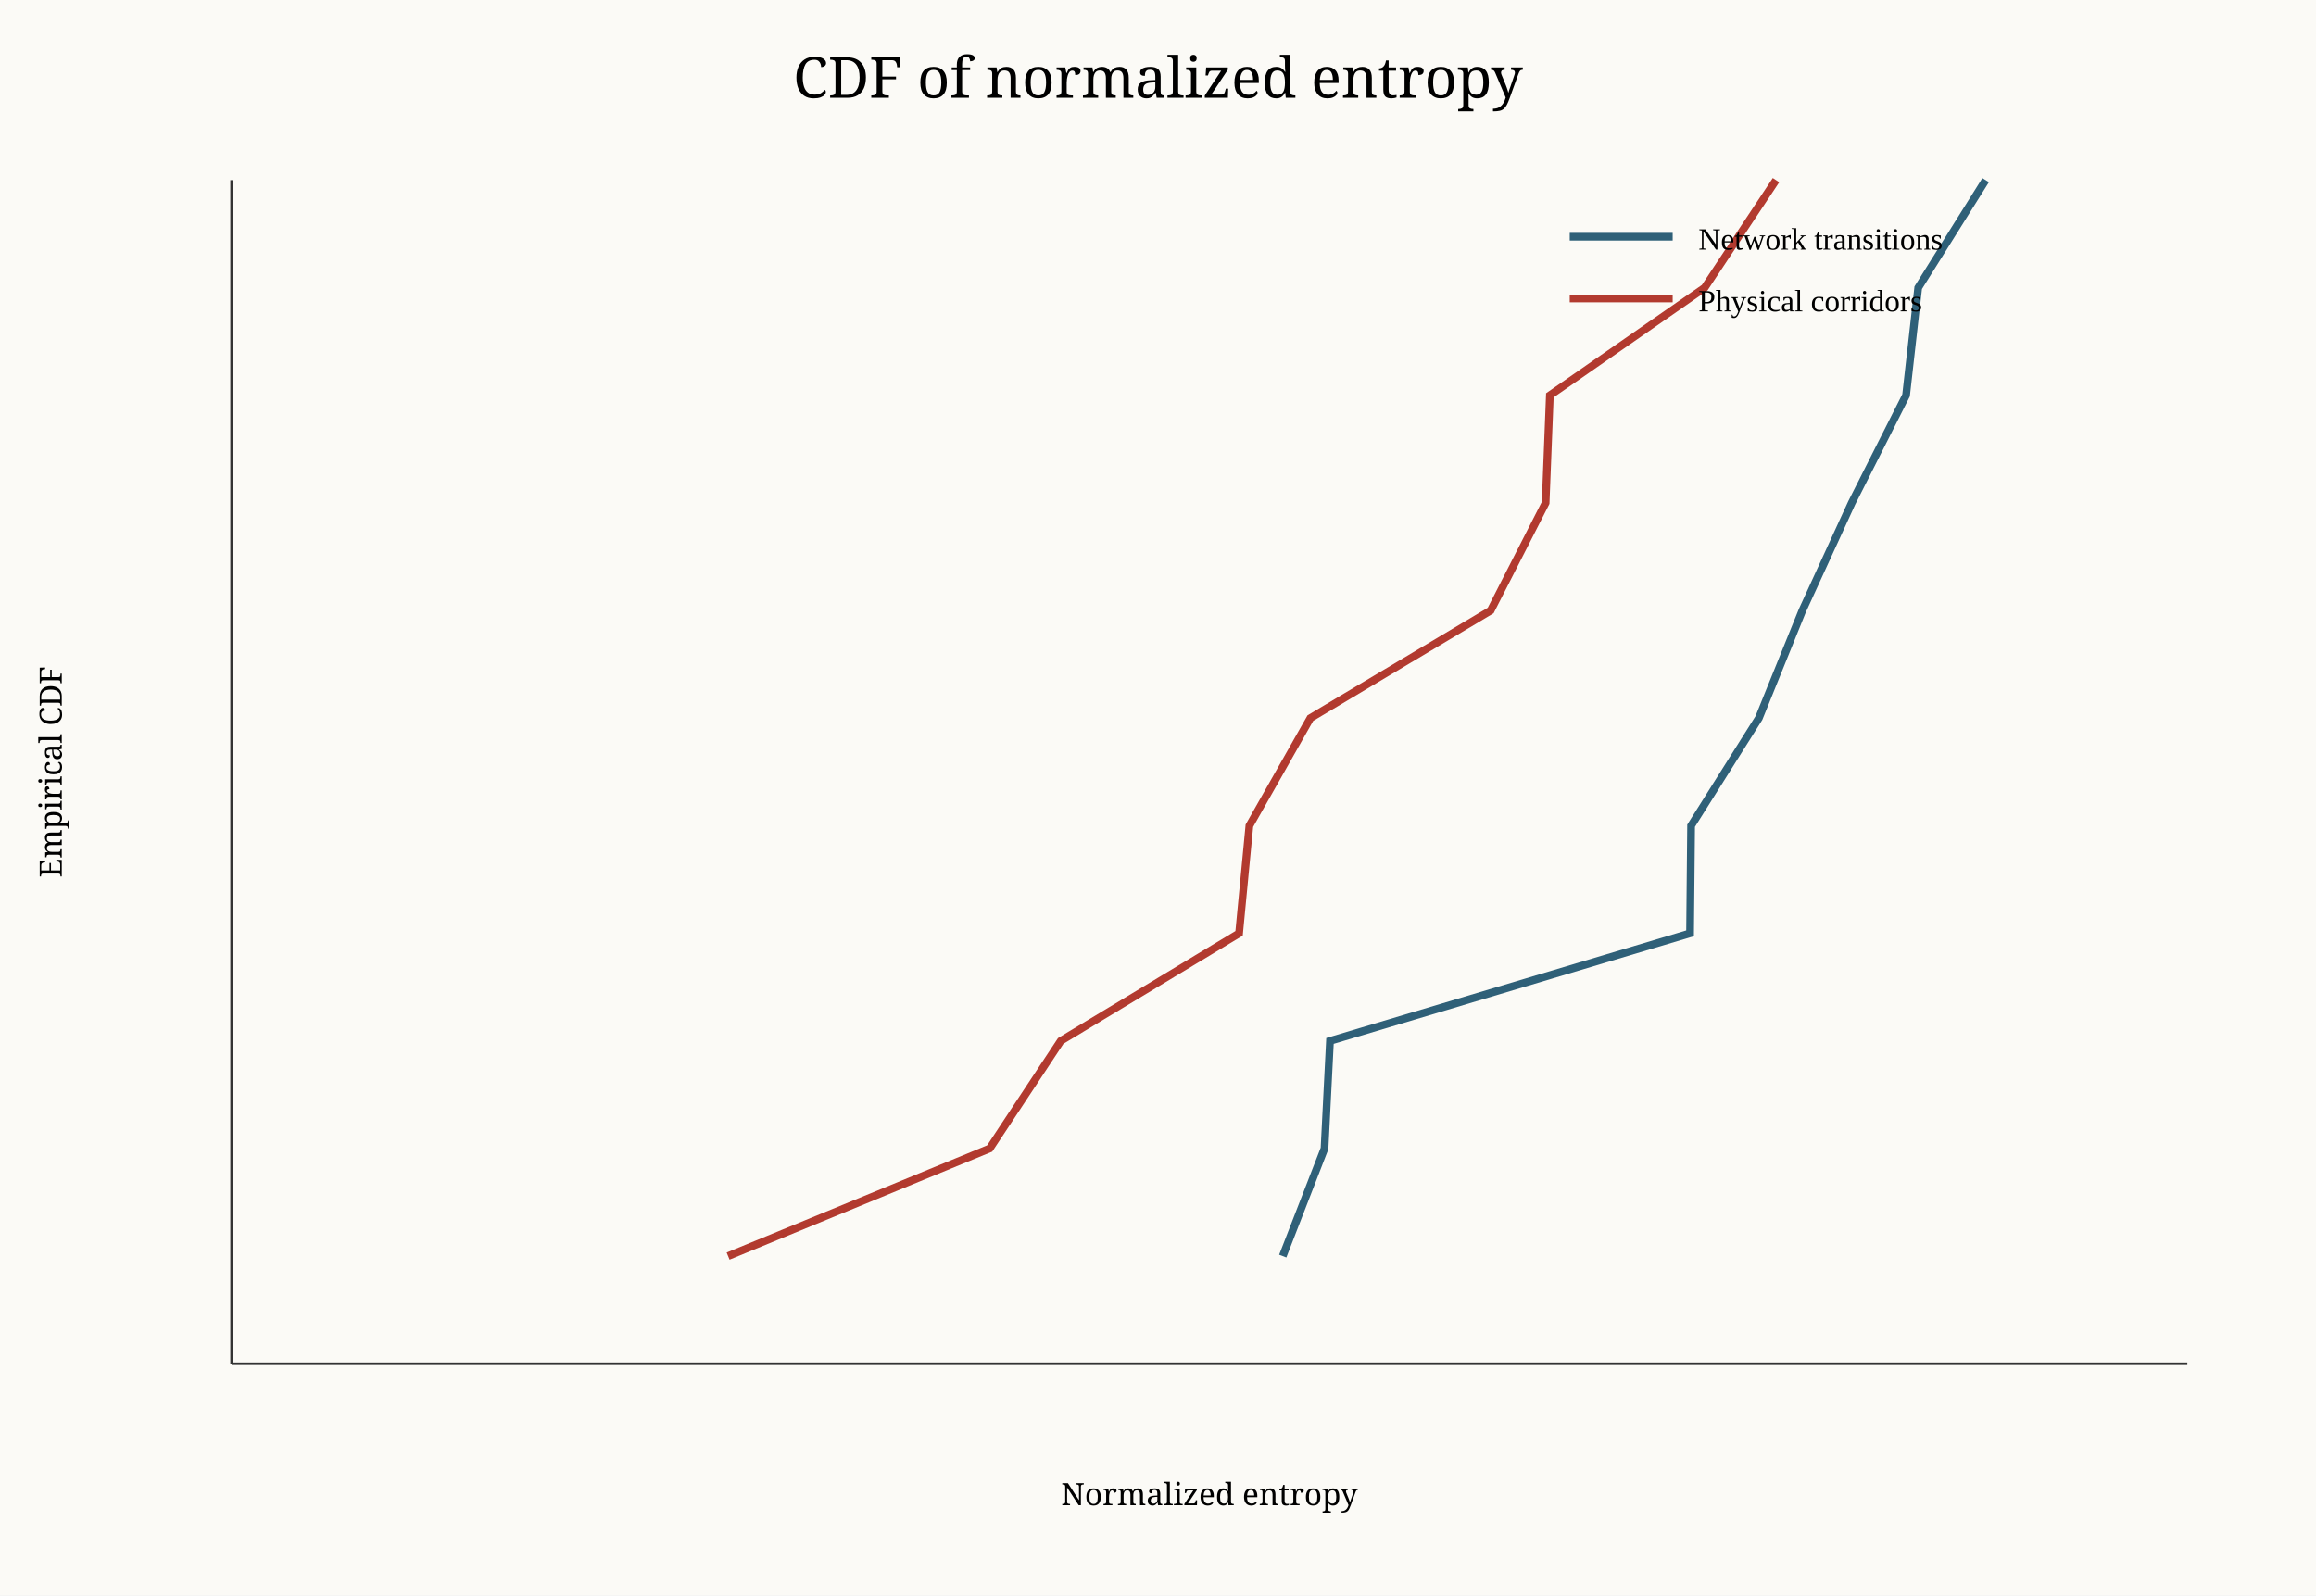
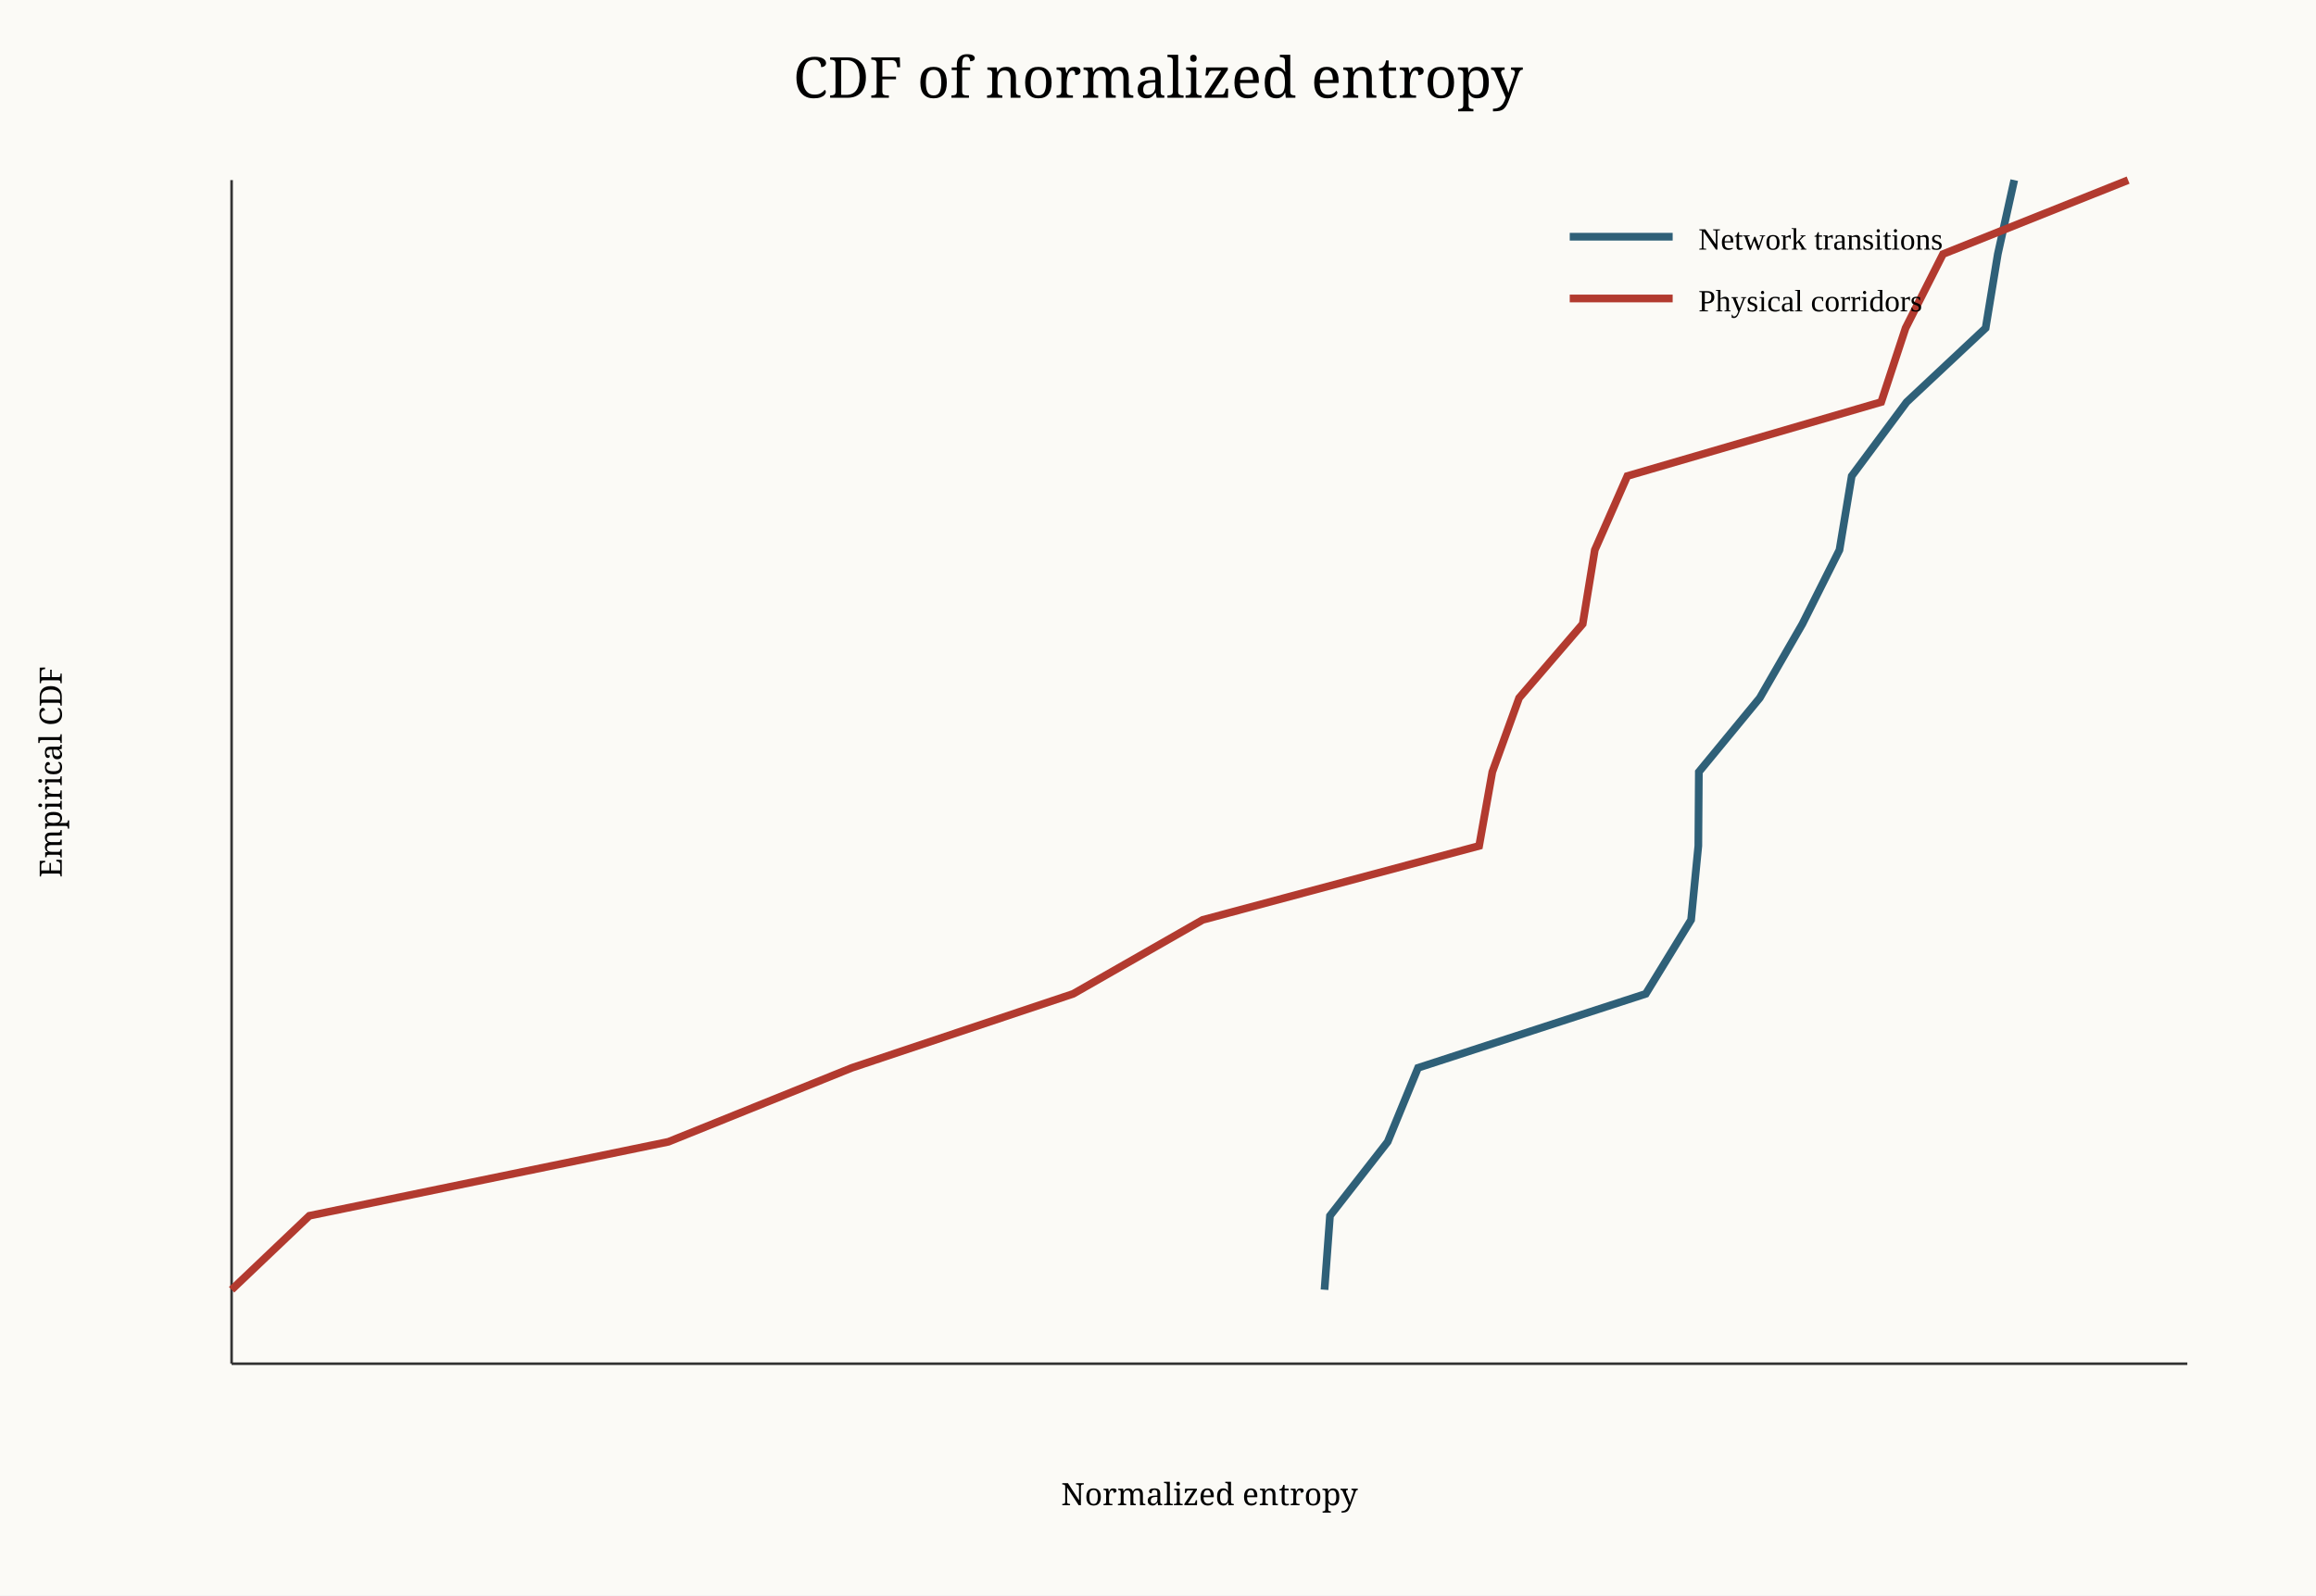
<svg xmlns="http://www.w3.org/2000/svg" width="900" height="620" viewBox="0 0 900 620">
  <rect width="100%" height="100%" fill="white" />
  <rect width="100%" height="100%" fill="#fbfaf6" />
  <text x="450" y="38" text-anchor="middle" font-size="22" font-family="Georgia">CDF of normalized entropy</text>
  <line x1="90" y1="530" x2="850" y2="530" stroke="#333" />
  <line x1="90" y1="70" x2="90" y2="530" stroke="#333" />
  <text x="470" y="585" text-anchor="middle" font-family="Georgia">Normalized entropy</text>
  <text x="24" y="300" transform="rotate(-90 24 300)" text-anchor="middle" font-family="Georgia">Empirical CDF</text>
-   <polyline points="498.48,488.18 514.71,446.36 516.83,404.55 656.76,362.73 657.16,320.91 683.49,279.09 700.41,237.27 719.58,195.45 740.70,153.64 745.42,111.82 771.62,70.00" fill="none" stroke="#2f6078" stroke-width="3" />
-   <polyline points="282.94,488.18 384.59,446.36 412.20,404.55 481.51,362.73 485.51,320.91 509.21,279.09 579.28,237.27 600.63,195.45 602.28,153.64 662.43,111.82 690.16,70.00" fill="none" stroke="#b23a2f" stroke-width="3" />
+   <polyline points="514.71,501.25 516.83,472.50 539.26,443.75 551.06,415.00 639.55,386.25 657.16,357.50 659.97,328.75 660.18,300.00 683.85,271.25 700.41,242.50 714.82,213.75 719.58,185.00 740.94,156.25 771.62,127.50 776.35,98.75 782.74,70.00" fill="none" stroke="#2f6078" stroke-width="3" />
+   <polyline points="90.00,501.25 120.22,472.50 259.74,443.75 331.05,415.00 417.04,386.25 467.38,357.50 574.79,328.75 579.92,300.00 590.33,271.25 615.04,242.50 619.74,213.75 632.39,185.00 731.04,156.25 740.51,127.50 755.05,98.75 826.99,70.00" fill="none" stroke="#b23a2f" stroke-width="3" />
  <line x1="610" y1="92" x2="650" y2="92" stroke="#2f6078" stroke-width="3" />
  <text x="660" y="97" font-size="12">Network transitions</text>
  <line x1="610" y1="116" x2="650" y2="116" stroke="#b23a2f" stroke-width="3" />
  <text x="660" y="121" font-size="12">Physical corridors</text>
</svg>
